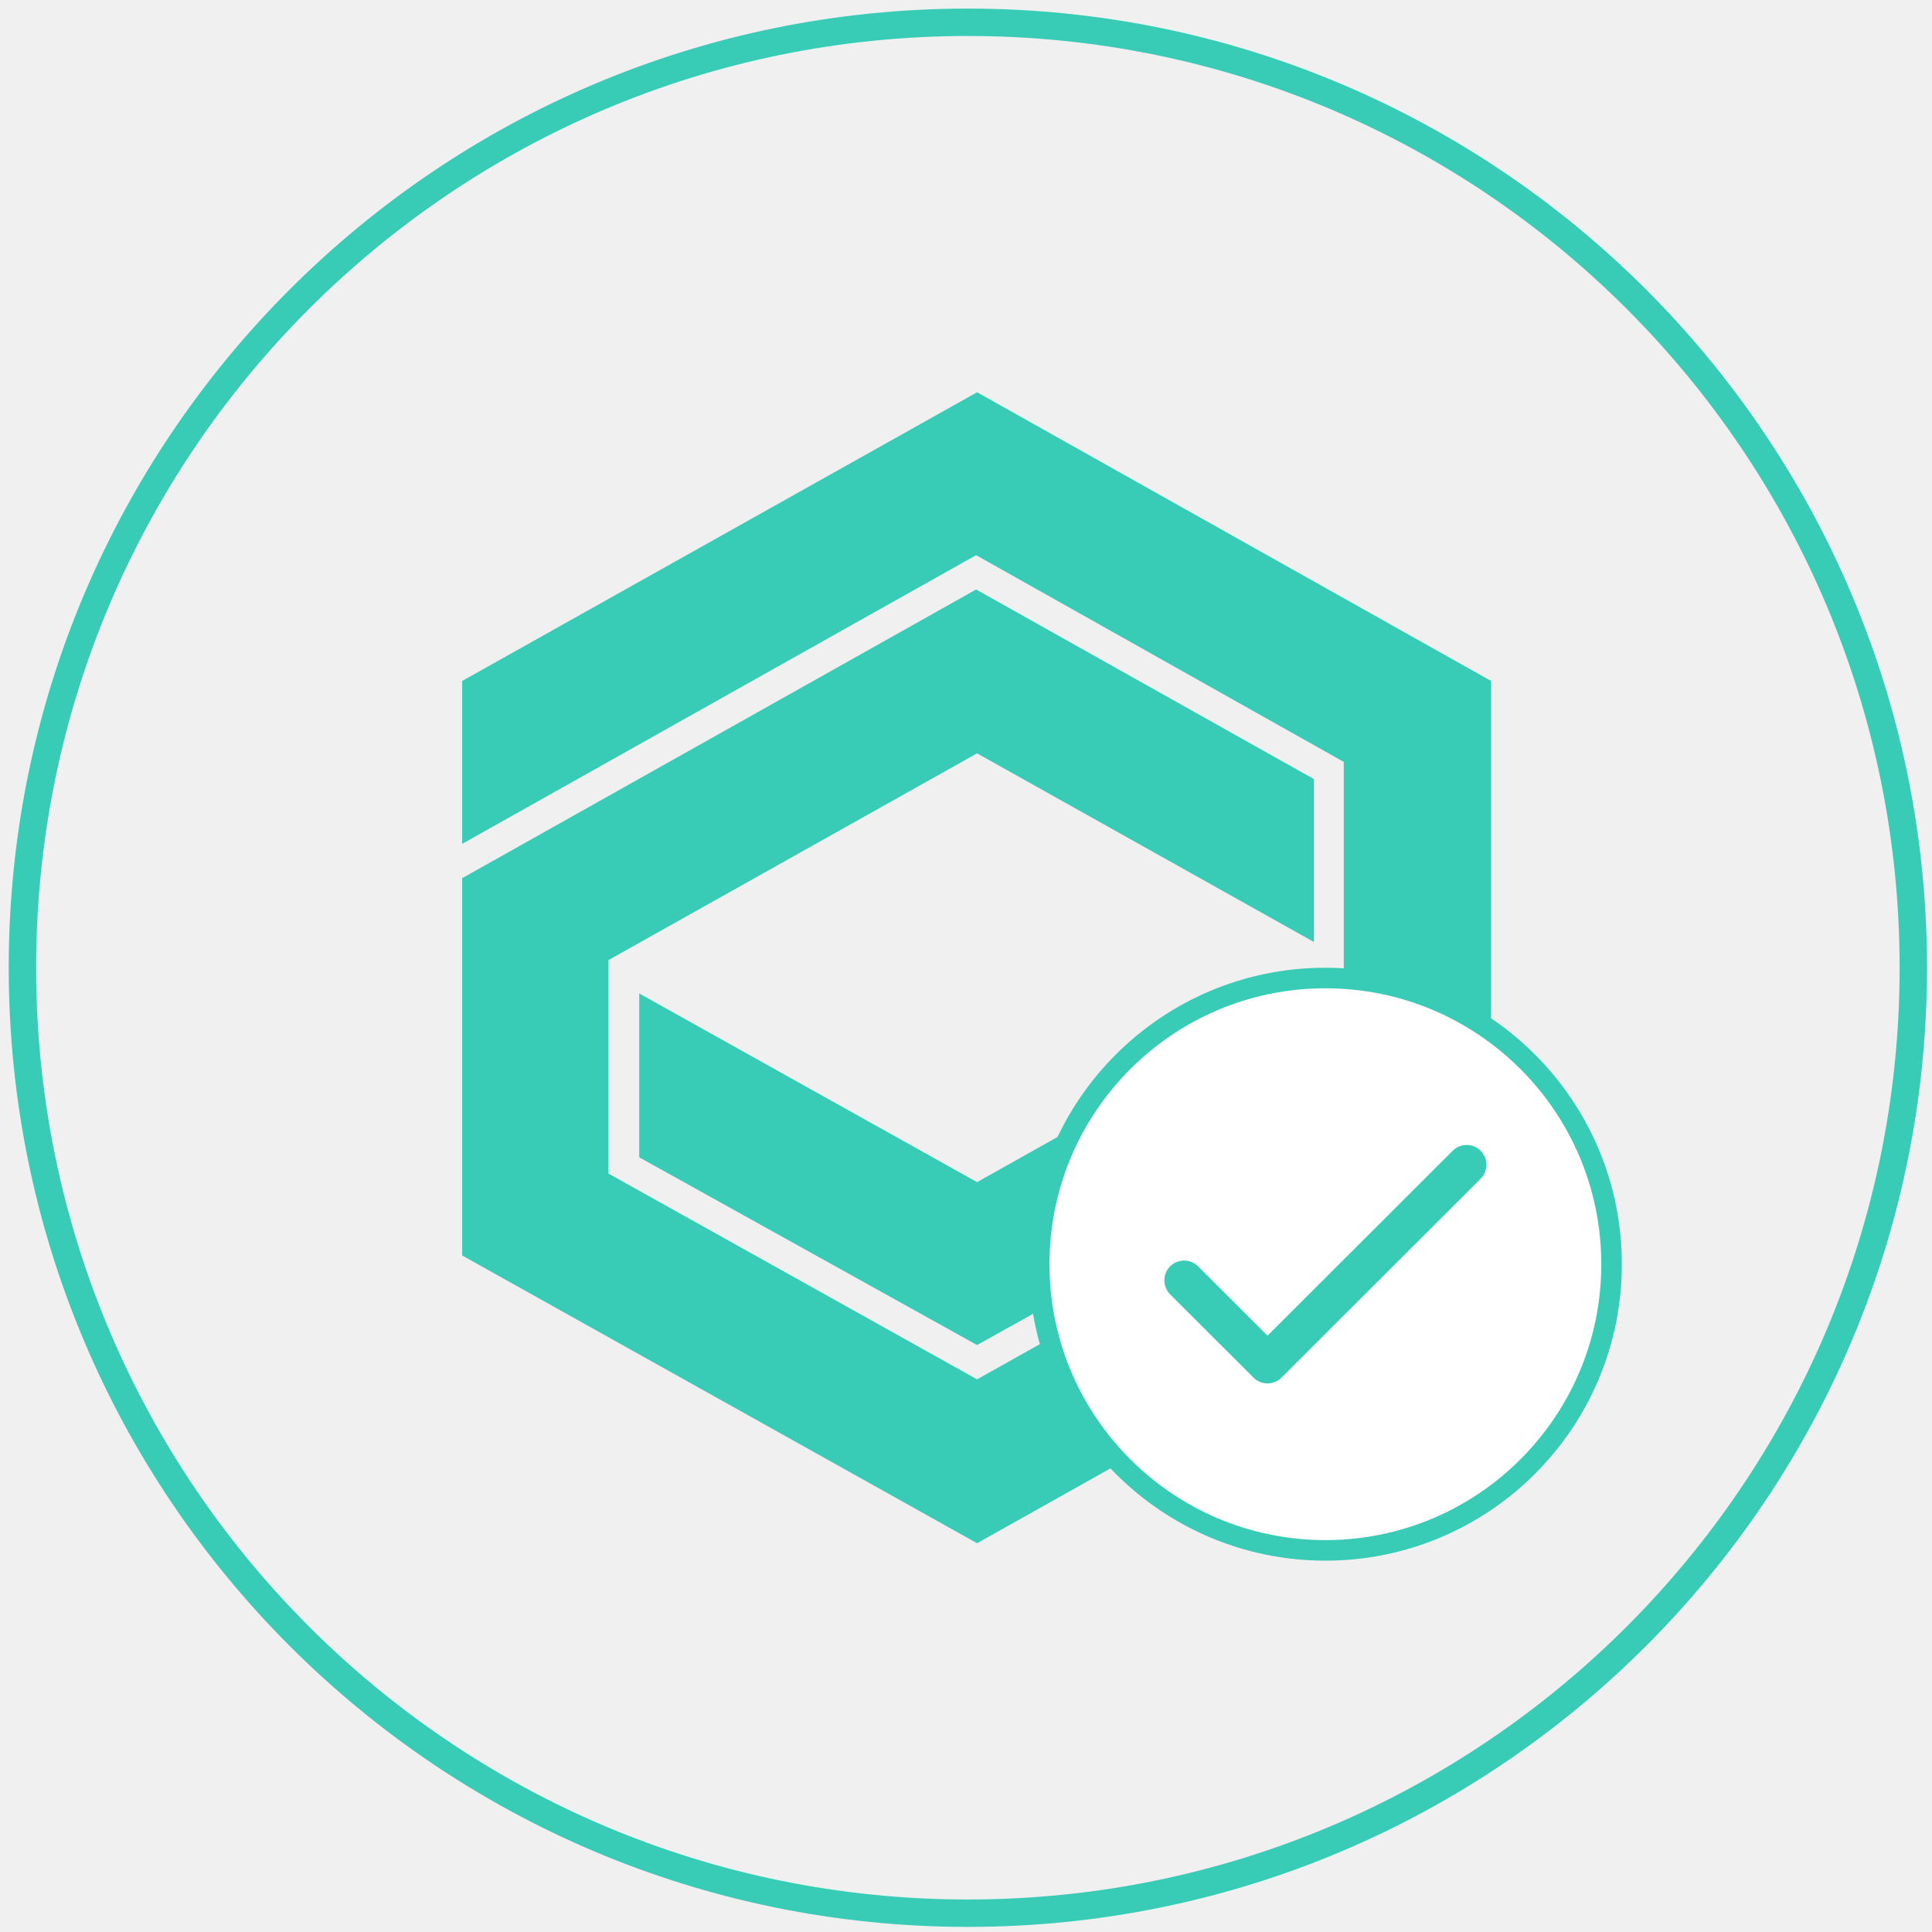
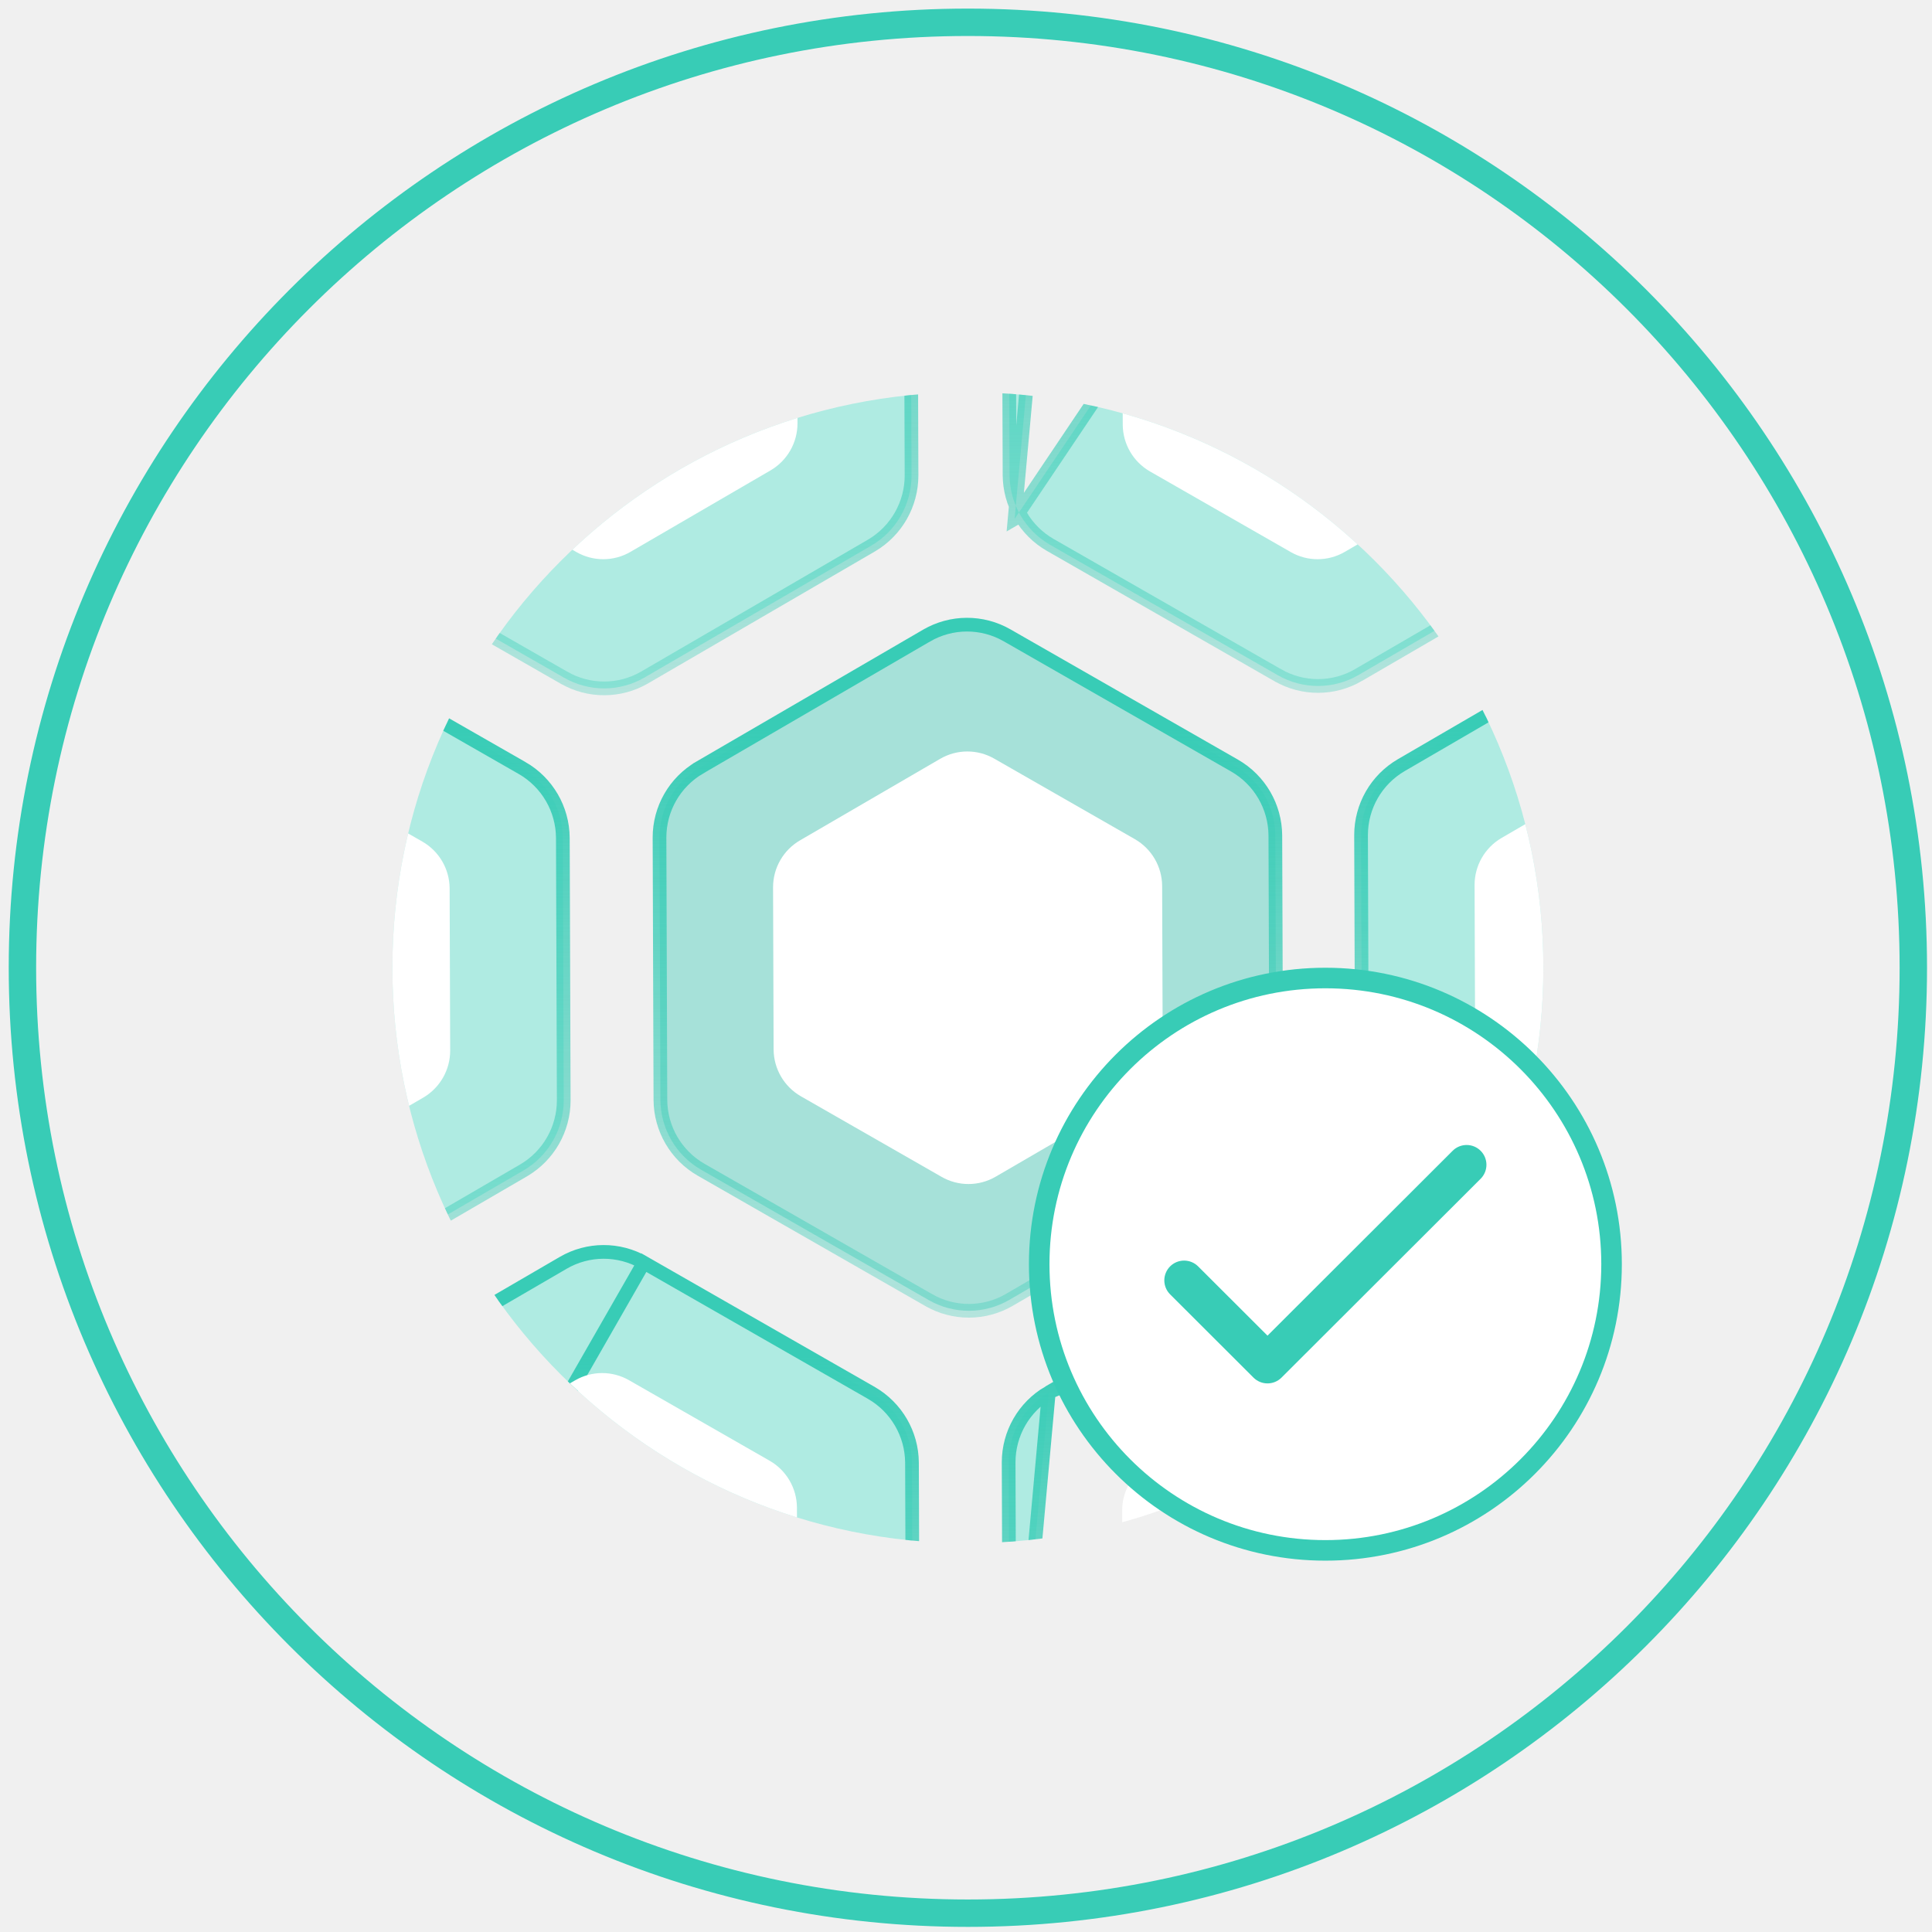
<svg xmlns="http://www.w3.org/2000/svg" width="141" height="141" fill="none">
  <circle cx="70.637" cy="70.627" r="69" stroke="#38CCB6" stroke-width="2" />
-   <path d="M95.894 56.859v11.89L71.308 54.981l-26.903 15.09v15.576l26.903 15.02 37.44-21v11.96l-37.44 21-37.58-21V64.091l37.51-21.07 24.656 13.838z" fill="#38CCB6" />
-   <path d="M46.653 72.504v11.96l24.655 13.7 37.511-20.931V49.696l-37.51-21.069-37.581 21.07v11.89l37.51-21.07 26.833 15.09v15.646l-26.763 15.02-24.656-13.769z" fill="#38CCB6" />
+   <g clip-path="url(#clip0)">
+     <path d="M73.504 46.37h0l16.616 9.515s0 0 0 0a5.922 5.922 0 012.956 5.082s0 0 0 0l.066 19.154a5.928 5.928 0 01-2.915 5.11l-.001.001-16.558 9.631h0a5.877 5.877 0 01-5.891.017h-.001l-16.612-9.513s0 0 0 0a5.917 5.917 0 01-2.967-5.093s0 0 0 0l-.065-19.154s0 0 0 0a5.908 5.908 0 012.93-5.1v-.001l16.555-9.63h.001a5.871 5.871 0 015.886-.019z" fill="#38CCB6" fill-opacity=".4" stroke="url(#paint0_linear)" />
+     <path d="M82.833 61.248l-10.27-5.88a3.939 3.939 0 00-3.948.012l-10.232 5.952a3.96 3.96 0 00-1.964 3.42l.04 11.84a3.967 3.967 0 001.988 3.415l10.268 5.88a3.941 3.941 0 003.95-.011L82.9 79.922a3.972 3.972 0 001.955-3.427l-.04-11.84a3.967 3.967 0 00-1.982-3.407z" fill="#fff" />
+     <path d="M124.703 46.197h.001l16.616 9.514h.001a5.923 5.923 0 012.956 5.084s0 0 0 0l.064 19.154s0 0 0 0a5.93 5.93 0 01-2.914 5.11l-.001.001-16.558 9.631h-.001a5.873 5.873 0 01-5.89.017h-.001l-16.612-9.513h-.001a5.915 5.915 0 01-2.966-5.093s0 0 0 0l-.065-19.154v-.001a5.91 5.91 0 012.929-5.102l16.556-9.63h.001a5.871 5.871 0 015.885-.018z" fill="#AFEBE2" stroke="url(#paint1_linear)" />
+     <path d="M134.032 61.074l-10.271-5.88a3.938 3.938 0 00-3.947.012l-10.233 5.952a3.968 3.968 0 00-1.964 3.42l.041 11.84a3.955 3.955 0 001.988 3.415l10.267 5.88a3.94 3.94 0 003.951-.011l10.235-5.954a3.964 3.964 0 001.954-3.425l-.04-11.84a3.978 3.978 0 00-.537-1.968 3.977 3.977 0 00-1.444-1.44z" fill="#fff" />
+     <path d="M21.504 46.547h0l16.616 9.514h.001a5.921 5.921 0 012.956 5.083s0 0 0 0l.065 19.153a5.927 5.927 0 01-2.915 5.111s0 0 0 0L21.667 95.04h0a5.876 5.876 0 01-5.89.017h-.002L-.835 85.543s0 0 0 0a5.917 5.917 0 01-2.968-5.093v-.001l-.065-19.154s0 0 0 0a5.908 5.908 0 012.93-5.1s0 0 0 0l16.556-9.63h0a5.871 5.871 0 015.886-.02z" fill="#AFEBE2" stroke="url(#paint2_linear)" />
+     <path d="M30.833 61.425l-10.27-5.881a3.938 3.938 0 00-3.947.012L6.383 61.508a3.961 3.961 0 00-1.964 3.42l.04 11.84a3.965 3.965 0 001.989 3.416l10.267 5.88a3.941 3.941 0 003.95-.012l10.236-5.954a3.972 3.972 0 001.954-3.425l-.04-11.84a3.969 3.969 0 00-1.982-3.408z" fill="#fff" />
+     <path d="M98.985.77h0a5.872 5.872 0 00-5.886.018h0l-16.557 9.63L98.985.77zm0 0l16.615 9.515h.001a5.919 5.919 0 012.957 5.08v.002l.064 19.153s0 0 0 0a5.93 5.93 0 01-2.914 5.11l-.001.002-16.558 9.63v.001a5.876 5.876 0 01-5.891.017h-.001l-16.612-9.513s0 0 0 0a5.917 5.917 0 01-2.163-2.151l-.432.251M98.985.77L74.05 37.867m0 0l.432-.251a5.917 5.917 0 01-.804-2.943s0 0 0 0l-.066-19.154s0 0 0 0a5.908 5.908 0 012.93-5.1L74.05 37.867z" fill="#AFEBE2" stroke="url(#paint3_linear)" />
+     <path d="M108.314 15.648l-10.271-5.88a3.938 3.938 0 00-3.947.012l-10.233 5.952a3.96 3.96 0 00-1.964 3.42l.04 11.84a3.966 3.966 0 001.989 3.415l10.267 5.88a3.94 3.94 0 003.95-.011l10.236-5.954a3.972 3.972 0 001.954-3.425l-.04-11.84a3.968 3.968 0 00-1.981-3.409z" fill="#fff" />
+     <path d="M103.655 19.23l-6.348-3.634a2.434 2.434 0 00-2.44.008l-6.322 3.678a2.448 2.448 0 00-1.214 2.114l.025 7.318a2.45 2.45 0 001.229 2.11l6.345 3.633a2.437 2.437 0 002.442-.006l6.326-3.68a2.458 2.458 0 001.208-2.117l-.025-7.317a2.452 2.452 0 00-1.226-2.107z" fill="#FFDD0F" />
+     <path d="M46.887.947h0A5.871 5.871 0 0041 .966h0l-16.556 9.63s0 0 0 0a5.909 5.909 0 00-2.93 5.1s0 0 0 0l.065 19.154s0 0 0 0a5.916 5.916 0 002.967 5.093L46.886.947zm0 0l16.616 9.514h.001a5.922 5.922 0 012.956 5.083s0 0 0 0l.065 19.154a5.926 5.926 0 01-2.915 5.11s0 0 0 0L47.05 49.44h0a5.876 5.876 0 01-5.89.017h-.002l-16.612-9.513L46.887.947z" fill="#AFEBE2" stroke="url(#paint4_linear)" />
+     <path d="M98.985 91.97h0a5.871 5.871 0 00-5.886.02h0l-16.557 9.629 22.443-9.648zm0 0l16.615 9.515h.002a5.939 5.939 0 012.153 2.149c.518.892.795 1.904.803 2.935 0 0 0 0 0 0l.064 19.154a5.919 5.919 0 01-2.914 5.11l-.001.001-16.558 9.631h0a5.876 5.876 0 01-5.891.017l-.001-.001m5.728-48.51l-5.728 48.51m0 0l-16.612-9.512s0 0 0 0a5.918 5.918 0 01-2.163-2.151l-.432.252m19.207 11.411L74.05 129.07m0 0l.432-.252a5.918 5.918 0 01-.804-2.942v-.001l-.066-19.153v-.001a5.909 5.909 0 012.93-5.101l-2.492 27.45z" fill="#AFEBE2" stroke="url(#paint5_linear)" />
+     <path d="M108.314 106.73l-10.271-5.88a3.944 3.944 0 00-3.947.013l-10.233 5.952a3.954 3.954 0 00-1.964 3.42l.04 11.84a3.965 3.965 0 001.989 3.414l10.267 5.879a3.935 3.935 0 003.95-.011l10.236-5.953a3.969 3.969 0 001.954-3.426l-.04-11.839a3.967 3.967 0 00-1.981-3.409z" fill="#fff" />
+     <path d="M103.655 110.431l-6.348-3.635a2.433 2.433 0 00-2.44.008l-6.322 3.678a2.457 2.457 0 00-1.214 2.114l.025 7.318a2.452 2.452 0 001.229 2.11l6.345 3.634a2.446 2.446 0 002.442-.007l6.326-3.68a2.458 2.458 0 001.208-2.117l-.025-7.317a2.45 2.45 0 00-1.226-2.106z" fill="#FFDD0F" />
+     <path d="M46.985 92.147h0a5.871 5.871 0 00-5.886.019h0l-16.556 9.63s0 0 0 0a5.905 5.905 0 00-2.93 5.101v.001l.065 19.153v.001a5.914 5.914 0 002.966 5.093l22.341-38.998zm0 0l16.616 9.514.001.001a5.92 5.92 0 012.956 5.083v.001l.065 19.153a5.926 5.926 0 01-2.915 5.111s0 0 0 0l-16.559 9.632h0a5.874 5.874 0 01-5.89.016h-.002l-16.612-9.512 22.34-38.999z" fill="#AFEBE2" stroke="url(#paint6_linear)" />
+     <path d="M30.714 26.224l-10.272-5.88a3.939 3.939 0 00-3.947.012L6.262 26.308a3.96 3.96 0 00-1.964 3.42l.04 11.84a3.965 3.965 0 001.989 3.416l10.267 5.88a3.94 3.94 0 003.95-.012L30.78 44.9a3.972 3.972 0 001.954-3.426l-.04-11.84a3.968 3.968 0 00-1.98-3.409z" fill="#FFDD0F" />
+     <path d="M56.18 15.648l-10.27-5.88a3.938 3.938 0 00-3.947.012L31.73 15.732a3.96 3.96 0 00-1.964 3.42l.04 11.84a3.967 3.967 0 001.988 3.415l10.268 5.88a3.94 3.94 0 003.95-.011l10.236-5.954a3.973 3.973 0 001.954-3.425l-.04-11.84a3.969 3.969 0 00-1.982-3.409zM56.18 106.612l-10.27-5.881a3.944 3.944 0 00-3.947.013l-10.233 5.952a3.954 3.954 0 00-1.964 3.42l.04 11.84a3.967 3.967 0 001.988 3.415l10.268 5.88a3.94 3.94 0 003.95-.011l10.236-5.954a3.968 3.968 0 001.954-3.425l-.04-11.84a3.97 3.97 0 00-1.982-3.409z" fill="#fff" />
+   </g>
  <circle cx="96.728" cy="92.263" r="20.886" fill="#fff" stroke="#38CCB6" stroke-width="1.5" />
-   <path d="M106.121 84.093h0L92.504 97.69l-5.17-5.162s0 0 0 0a1.297 1.297 0 00-1.831 0h0a1.293 1.293 0 000 1.83l6.085 6.076a1.297 1.297 0 001.832 0l14.533-14.512a1.293 1.293 0 000-1.83 1.297 1.297 0 00-1.832 0z" fill="#38CCB6" stroke="#38CCB6" stroke-width=".3" />
+   <path d="M106.121 84.093h0L92.504 97.69l-5.17-5.162s0 0 0 0a1.297 1.297 0 00-1.831 0h0a1.292 1.292 0 000 1.83l6.085 6.076a1.297 1.297 0 001.832 0l14.533-14.512a1.293 1.293 0 000-1.83 1.297 1.297 0 00-1.832 0z" fill="#38CCB6" stroke="#38CCB6" stroke-width=".3" />
+   <defs>
+     <linearGradient id="paint0_linear" x1="70.637" y1="53.214" x2="70.637" y2="117.057" gradientUnits="userSpaceOnUse">
+       <stop stop-color="#38CCB6" />
+       <stop offset="1" stop-color="#38CCB6" stop-opacity="0" />
+     </linearGradient>
+     <linearGradient id="paint1_linear" x1="121.837" y1="53.041" x2="121.837" y2="116.886" gradientUnits="userSpaceOnUse">
+       <stop stop-color="#38CCB6" />
+       <stop offset="1" stop-color="#38CCB6" stop-opacity="0" />
+     </linearGradient>
+     <linearGradient id="paint2_linear" x1="18.637" y1="53.391" x2="18.637" y2="117.234" gradientUnits="userSpaceOnUse">
+       <stop stop-color="#38CCB6" />
+       <stop offset="1" stop-color="#38CCB6" stop-opacity="0" />
+     </linearGradient>
+     <linearGradient id="paint3_linear" x1="96.118" y1="7.614" x2="96.118" y2="71.457" gradientUnits="userSpaceOnUse">
+       <stop stop-color="#38CCB6" />
+       <stop offset="1" stop-color="#38CCB6" stop-opacity="0" />
+     </linearGradient>
+     <linearGradient id="paint4_linear" x1="44.02" y1="7.791" x2="44.02" y2="71.634" gradientUnits="userSpaceOnUse">
+       <stop stop-color="#38CCB6" />
+       <stop offset="1" stop-color="#38CCB6" stop-opacity="0" />
+     </linearGradient>
+     <linearGradient id="paint5_linear" x1="96.118" y1="98.815" x2="96.118" y2="162.66" gradientUnits="userSpaceOnUse">
+       <stop stop-color="#38CCB6" />
+       <stop offset="1" stop-color="#38CCB6" stop-opacity="0" />
+     </linearGradient>
+     <linearGradient id="paint6_linear" x1="44.118" y1="98.991" x2="44.118" y2="162.836" gradientUnits="userSpaceOnUse">
+       <stop stop-color="#38CCB6" />
+       <stop offset="1" stop-color="#38CCB6" stop-opacity="0" />
+     </linearGradient>
+     <clipPath id="clip0">
+       <rect x="28.637" y="28.627" width="84" height="84" rx="42" fill="#fff" />
+     </clipPath>
+   </defs>
</svg>
